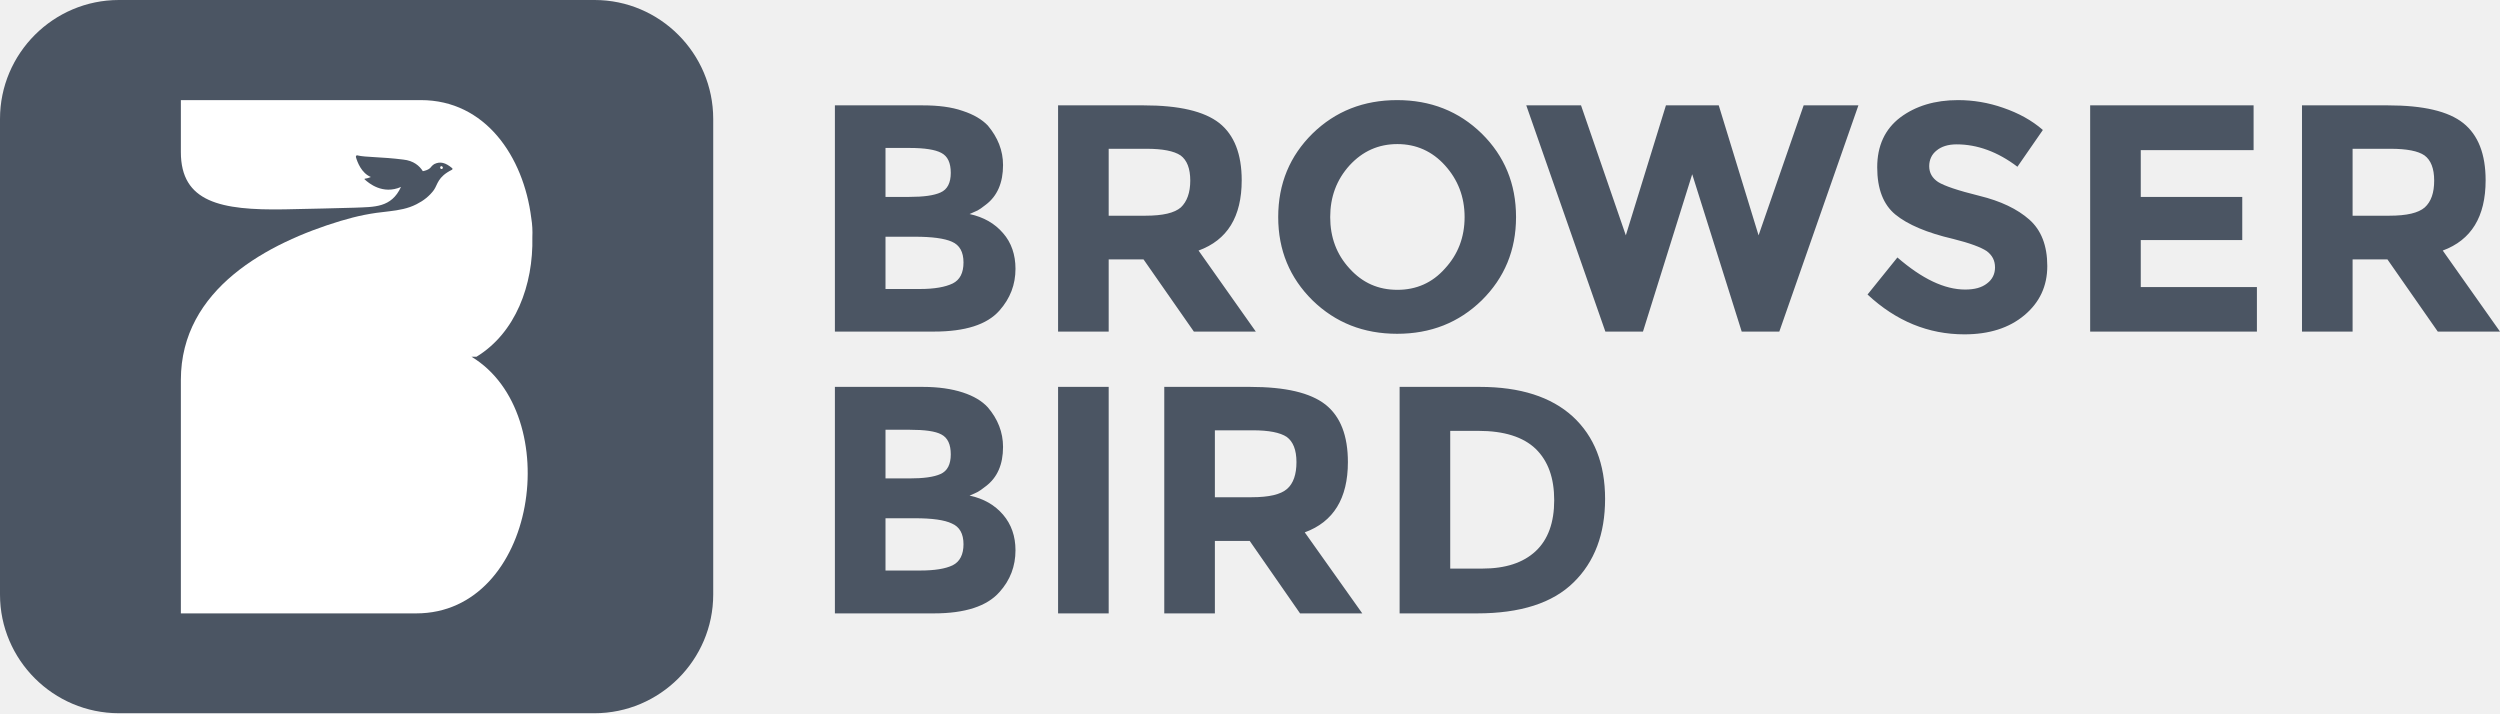
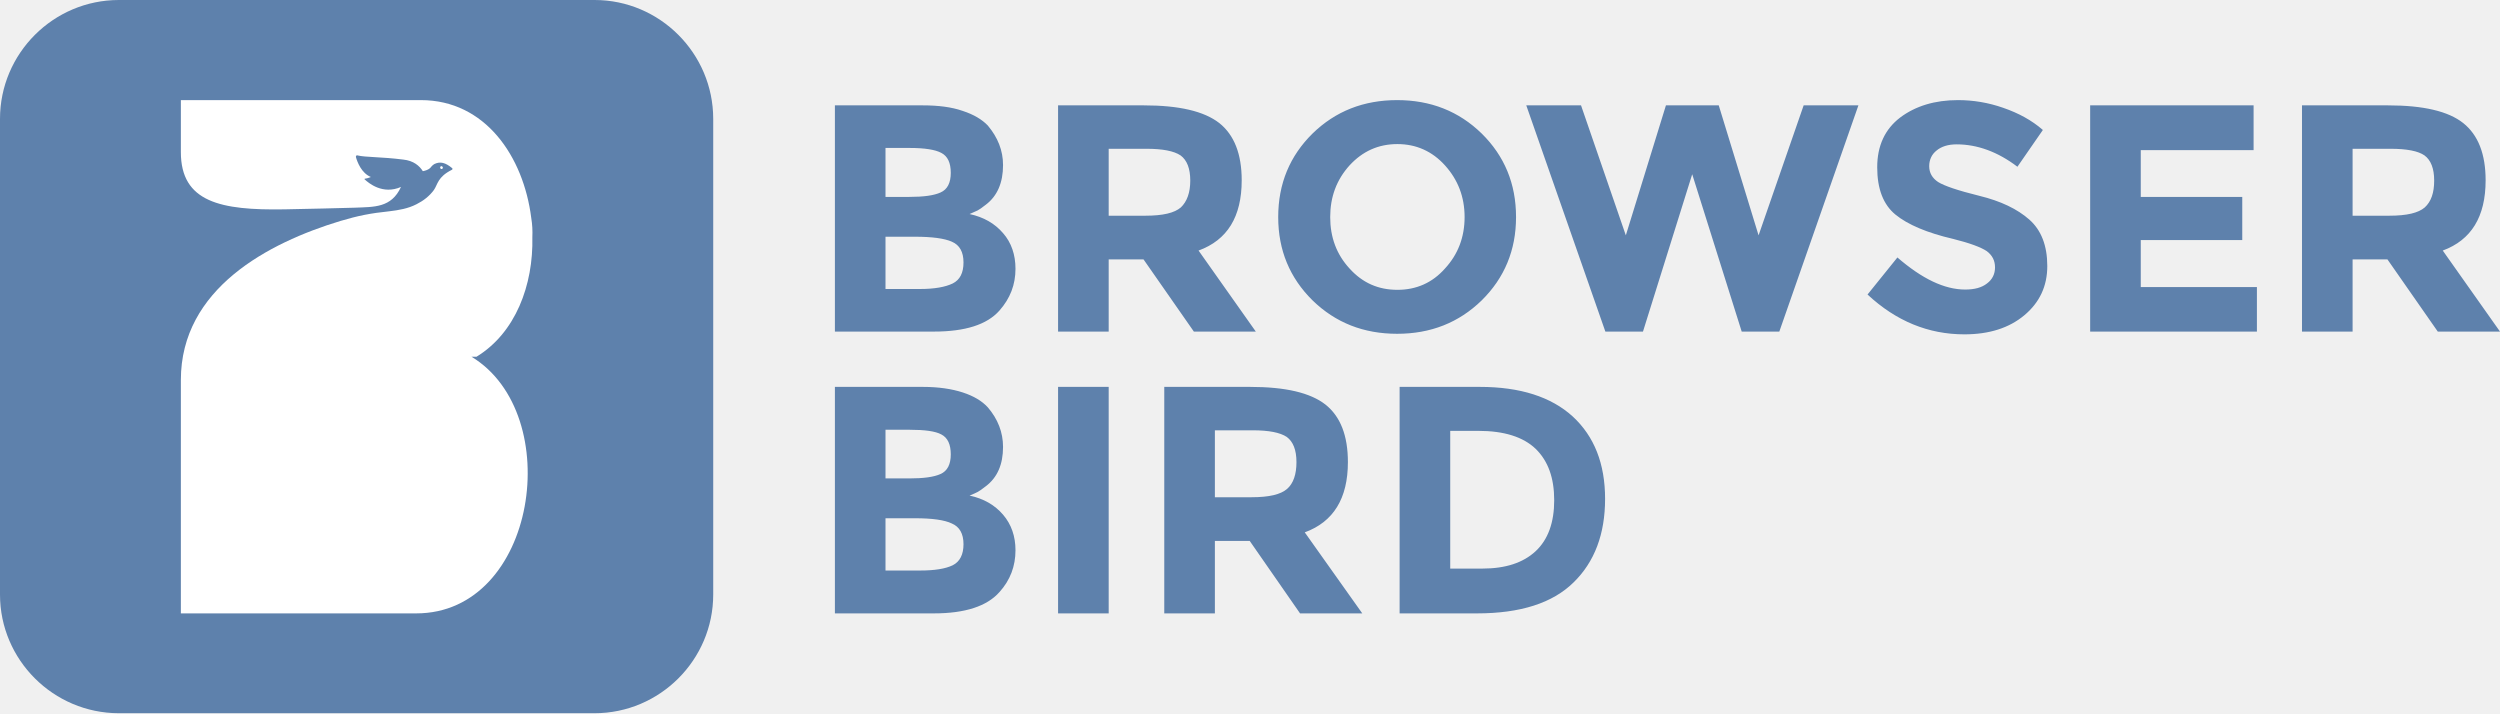
<svg xmlns="http://www.w3.org/2000/svg" viewBox="0 0 9040 2579" fill-rule="evenodd" clip-rule="evenodd">
-   <path fill="#4b5563" d="M430 0l1720 0c236,0 429,193 429,430l0 1720c0,236 -193,429 -429,429l-1720 0c-237,0 -430,-193 -430,-429l0 -1720c0,-237 193,-430 430,-430z" />
+   <path fill="#5e81ac" d="M430 0l1720 0c236,0 429,193 429,430l0 1720c0,236 -193,429 -429,429l-1720 0c-237,0 -430,-193 -430,-429l0 -1720c0,-237 193,-430 430,-430z" />
  <path fill="#fff" fill-rule="nonzero" d="M654 1374c0,-330 316,-496 577,-575 64,-19 109,-28 177,-35 34,-4 68,-10 97,-25 2,-1 0,0 2,-1 24,-12 46,-29 62,-51 14,-20 13,-47 65,-73 1,0 2,-1 2,-3 0,-1 0,-3 -1,-3 -24,-20 -43,-25 -64,-15 -7,4 -12,10 -16,15 -7,6 -16,9 -26,11 -12,-19 -33,-38 -71,-42 -78,-10 -137,-8 -165,-15 -2,-1 -3,0 -5,1 -1,1 -1,3 -1,5 5,18 20,58 54,72 0,0 -11,5 -21,6 0,0 -1,0 -2,1 0,1 0,2 1,2 14,13 65,56 131,27 -35,76 -97,72 -167,75 -69,2 -154,4 -254,6 -231,4 -375,-26 -375,-207l0 -188 561 0 290 0 17 0c233,0 371,204 399,426 4,24 5,47 4,69 4,174 -61,347 -202,433l-18 0c342,207 237,928 -200,928l-851 0 0 -268 0 -130 0 -446zm938 -766c1,2 3,4 6,3 3,-1 4,-4 3,-7 -1,-2 -4,-4 -6,-3 -3,1 -4,4 -3,7z" />
-   <path fill="#4b5563" fill-rule="nonzero" d="M3377 1199l-358 0 0 -818 318 0c56,0 104,6 144,20 40,13 70,31 91,53 36,43 55,90 55,143 0,64 -21,112 -62,143 -14,11 -24,18 -30,21 -5,2 -15,7 -29,13 51,11 91,34 121,69 30,34 45,78 45,129 0,57 -19,107 -58,151 -45,51 -124,76 -237,76zm-175 -487l86 0c51,0 89,-5 113,-16 25,-11 37,-35 37,-71 0,-36 -11,-60 -34,-72 -22,-12 -61,-18 -115,-18l-87 0 0 177zm0 333l125 0c52,0 91,-7 118,-20 26,-13 39,-38 39,-76 0,-38 -14,-63 -42,-75 -27,-12 -72,-18 -133,-18l-107 0 0 189zm1288 -393c0,132 -52,216 -156,254l207 293 -224 0 -182 -261 -126 0 0 261 -183 0 0 -818 310 0c127,0 218,21 273,64 54,43 81,112 81,207zm-348 128c63,0 105,-10 128,-30 22,-21 34,-53 34,-97 0,-44 -12,-74 -35,-91 -24,-16 -65,-24 -123,-24l-137 0 0 242 133 0zm1154 5c0,-73 -24,-135 -71,-187 -46,-51 -104,-77 -172,-77 -69,0 -126,26 -173,77 -47,52 -70,114 -70,187 0,73 23,135 70,186 47,52 104,77 173,77 68,0 126,-25 172,-77 47,-51 71,-113 71,-186zm62 301c-83,81 -185,121 -306,121 -121,0 -223,-40 -306,-121 -82,-81 -124,-181 -124,-301 0,-121 42,-221 124,-302 83,-81 185,-121 306,-121 121,0 223,40 306,121 82,81 124,181 124,302 0,120 -42,220 -124,301zm521 -235l145 -470 191 0 144 470 163 -470 198 0 -286 818 -136 0 -179 -569 -178 569 -136 0 -286 -818 198 0 162 470zm1196 -329c-31,0 -55,8 -72,22 -18,14 -27,34 -27,57 0,24 11,43 32,57 22,14 72,31 149,50 78,19 138,48 181,86 43,38 65,94 65,168 0,73 -28,132 -83,178 -55,46 -127,69 -217,69 -130,0 -247,-48 -350,-144l108 -134c89,77 170,116 245,116 34,0 60,-7 79,-22 19,-14 29,-34 29,-58 0,-25 -10,-44 -30,-59 -21,-14 -61,-29 -121,-44 -95,-22 -165,-52 -209,-88 -44,-36 -66,-93 -66,-171 0,-78 28,-138 83,-180 56,-42 126,-63 209,-63 55,0 110,9 164,28 55,19 103,45 143,80l-92 133c-71,-54 -145,-81 -220,-81zm1074 -141l0 162 -408 0 0 169 367 0 0 156 -367 0 0 170 420 0 0 161 -603 0 0 -818 591 0zm839 271c0,132 -52,216 -155,254l207 293 -225 0 -182 -261 -126 0 0 261 -183 0 0 -818 311 0c127,0 218,21 272,64 54,43 81,112 81,207zm-348 128c63,0 105,-10 128,-30 23,-21 34,-53 34,-97 0,-44 -12,-74 -35,-91 -23,-16 -64,-24 -123,-24l-137 0 0 242 133 0z" />
-   <path fill="#4b5563" fill-rule="nonzero" d="M3377 2218l-358 0 0 -819 318 0c56,0 104,7 144,20 40,13 70,31 91,54 36,42 55,90 55,143 0,64 -21,111 -62,142 -14,11 -24,18 -30,21 -5,3 -15,7 -29,13 51,11 91,34 121,69 30,35 45,78 45,129 0,57 -19,108 -58,151 -45,51 -124,77 -237,77zm-175 -488l86 0c51,0 89,-5 113,-16 25,-11 37,-35 37,-71 0,-36 -11,-60 -34,-72 -22,-12 -61,-17 -115,-17l-87 0 0 176zm0 333l125 0c52,0 91,-6 118,-19 26,-13 39,-39 39,-76 0,-38 -14,-63 -42,-75 -27,-13 -72,-19 -133,-19l-107 0 0 189zm624 -664l183 0 0 819 -183 0 0 -819zm1048 272c0,131 -52,216 -156,254l208 293 -225 0 -182 -262 -126 0 0 262 -183 0 0 -819 310 0c128,0 218,21 273,64 54,43 81,112 81,208zm-348 127c63,0 105,-10 128,-30 23,-20 34,-53 34,-97 0,-44 -12,-74 -35,-91 -24,-16 -65,-24 -123,-24l-137 0 0 242 133 0zm825 -399c146,0 258,36 336,107 78,72 117,171 117,298 0,127 -38,228 -114,302 -76,75 -193,112 -349,112l-280 0 0 -819 290 0zm9 657c84,0 148,-21 193,-63 45,-42 67,-104 67,-184 0,-81 -22,-142 -67,-186 -45,-43 -114,-65 -207,-65l-102 0 0 498 116 0z" />
+   <path fill="#5e81ac" fill-rule="nonzero" d="M3377 1199l-358 0 0 -818 318 0c56,0 104,6 144,20 40,13 70,31 91,53 36,43 55,90 55,143 0,64 -21,112 -62,143 -14,11 -24,18 -30,21 -5,2 -15,7 -29,13 51,11 91,34 121,69 30,34 45,78 45,129 0,57 -19,107 -58,151 -45,51 -124,76 -237,76zm-175 -487l86 0c51,0 89,-5 113,-16 25,-11 37,-35 37,-71 0,-36 -11,-60 -34,-72 -22,-12 -61,-18 -115,-18l-87 0 0 177zm0 333l125 0c52,0 91,-7 118,-20 26,-13 39,-38 39,-76 0,-38 -14,-63 -42,-75 -27,-12 -72,-18 -133,-18l-107 0 0 189zm1288 -393c0,132 -52,216 -156,254l207 293 -224 0 -182 -261 -126 0 0 261 -183 0 0 -818 310 0c127,0 218,21 273,64 54,43 81,112 81,207zm-348 128c63,0 105,-10 128,-30 22,-21 34,-53 34,-97 0,-44 -12,-74 -35,-91 -24,-16 -65,-24 -123,-24l-137 0 0 242 133 0zm1154 5c0,-73 -24,-135 -71,-187 -46,-51 -104,-77 -172,-77 -69,0 -126,26 -173,77 -47,52 -70,114 -70,187 0,73 23,135 70,186 47,52 104,77 173,77 68,0 126,-25 172,-77 47,-51 71,-113 71,-186zm62 301c-83,81 -185,121 -306,121 -121,0 -223,-40 -306,-121 -82,-81 -124,-181 -124,-301 0,-121 42,-221 124,-302 83,-81 185,-121 306,-121 121,0 223,40 306,121 82,81 124,181 124,302 0,120 -42,220 -124,301zm521 -235l145 -470 191 0 144 470 163 -470 198 0 -286 818 -136 0 -179 -569 -178 569 -136 0 -286 -818 198 0 162 470zm1196 -329c-31,0 -55,8 -72,22 -18,14 -27,34 -27,57 0,24 11,43 32,57 22,14 72,31 149,50 78,19 138,48 181,86 43,38 65,94 65,168 0,73 -28,132 -83,178 -55,46 -127,69 -217,69 -130,0 -247,-48 -350,-144l108 -134c89,77 170,116 245,116 34,0 60,-7 79,-22 19,-14 29,-34 29,-58 0,-25 -10,-44 -30,-59 -21,-14 -61,-29 -121,-44 -95,-22 -165,-52 -209,-88 -44,-36 -66,-93 -66,-171 0,-78 28,-138 83,-180 56,-42 126,-63 209,-63 55,0 110,9 164,28 55,19 103,45 143,80l-92 133c-71,-54 -145,-81 -220,-81zm1074 -141l0 162 -408 0 0 169 367 0 0 156 -367 0 0 170 420 0 0 161 -603 0 0 -818 591 0zm839 271c0,132 -52,216 -155,254l207 293 -225 0 -182 -261 -126 0 0 261 -183 0 0 -818 311 0c127,0 218,21 272,64 54,43 81,112 81,207zm-348 128c63,0 105,-10 128,-30 23,-21 34,-53 34,-97 0,-44 -12,-74 -35,-91 -23,-16 -64,-24 -123,-24l-137 0 0 242 133 0z" />
+   <path fill="#5e81ac" fill-rule="nonzero" d="M3377 2218l-358 0 0 -819 318 0c56,0 104,7 144,20 40,13 70,31 91,54 36,42 55,90 55,143 0,64 -21,111 -62,142 -14,11 -24,18 -30,21 -5,3 -15,7 -29,13 51,11 91,34 121,69 30,35 45,78 45,129 0,57 -19,108 -58,151 -45,51 -124,77 -237,77zm-175 -488l86 0c51,0 89,-5 113,-16 25,-11 37,-35 37,-71 0,-36 -11,-60 -34,-72 -22,-12 -61,-17 -115,-17l-87 0 0 176zm0 333l125 0c52,0 91,-6 118,-19 26,-13 39,-39 39,-76 0,-38 -14,-63 -42,-75 -27,-13 -72,-19 -133,-19l-107 0 0 189zm624 -664l183 0 0 819 -183 0 0 -819zm1048 272c0,131 -52,216 -156,254l208 293 -225 0 -182 -262 -126 0 0 262 -183 0 0 -819 310 0c128,0 218,21 273,64 54,43 81,112 81,208zm-348 127c63,0 105,-10 128,-30 23,-20 34,-53 34,-97 0,-44 -12,-74 -35,-91 -24,-16 -65,-24 -123,-24l-137 0 0 242 133 0zm825 -399c146,0 258,36 336,107 78,72 117,171 117,298 0,127 -38,228 -114,302 -76,75 -193,112 -349,112l-280 0 0 -819 290 0zm9 657c84,0 148,-21 193,-63 45,-42 67,-104 67,-184 0,-81 -22,-142 -67,-186 -45,-43 -114,-65 -207,-65l-102 0 0 498 116 0z" />
</svg>
